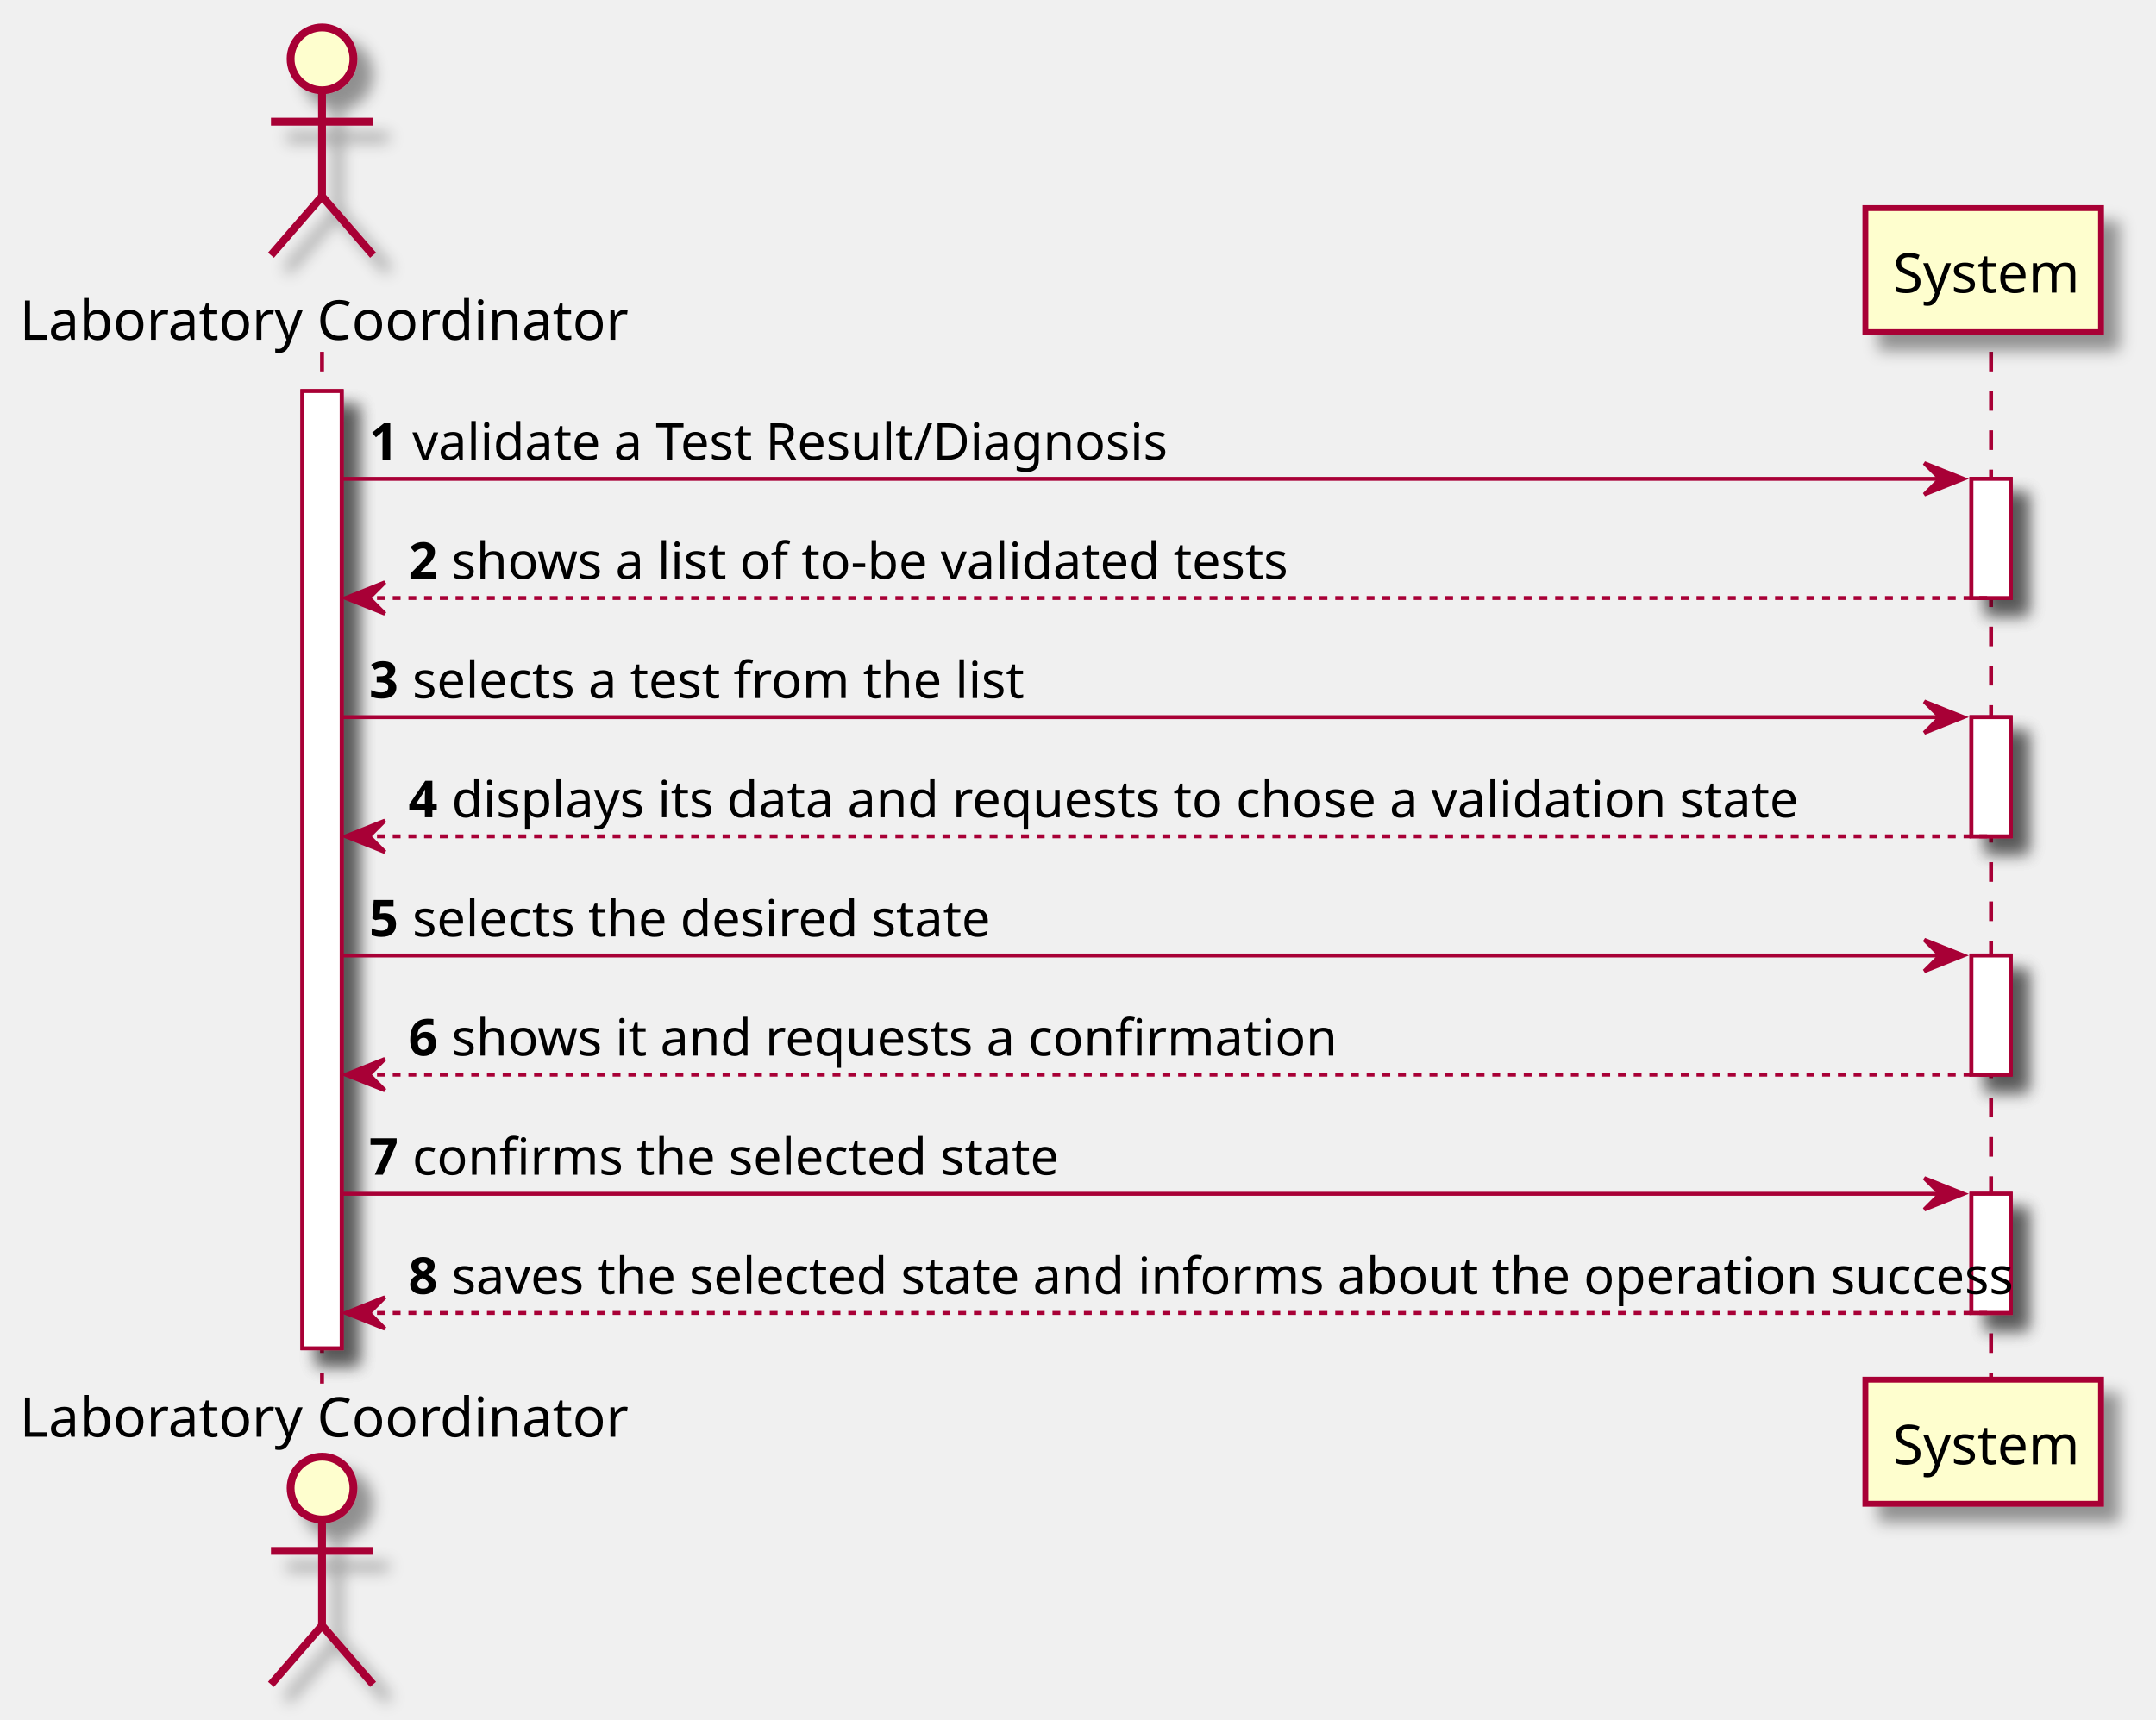
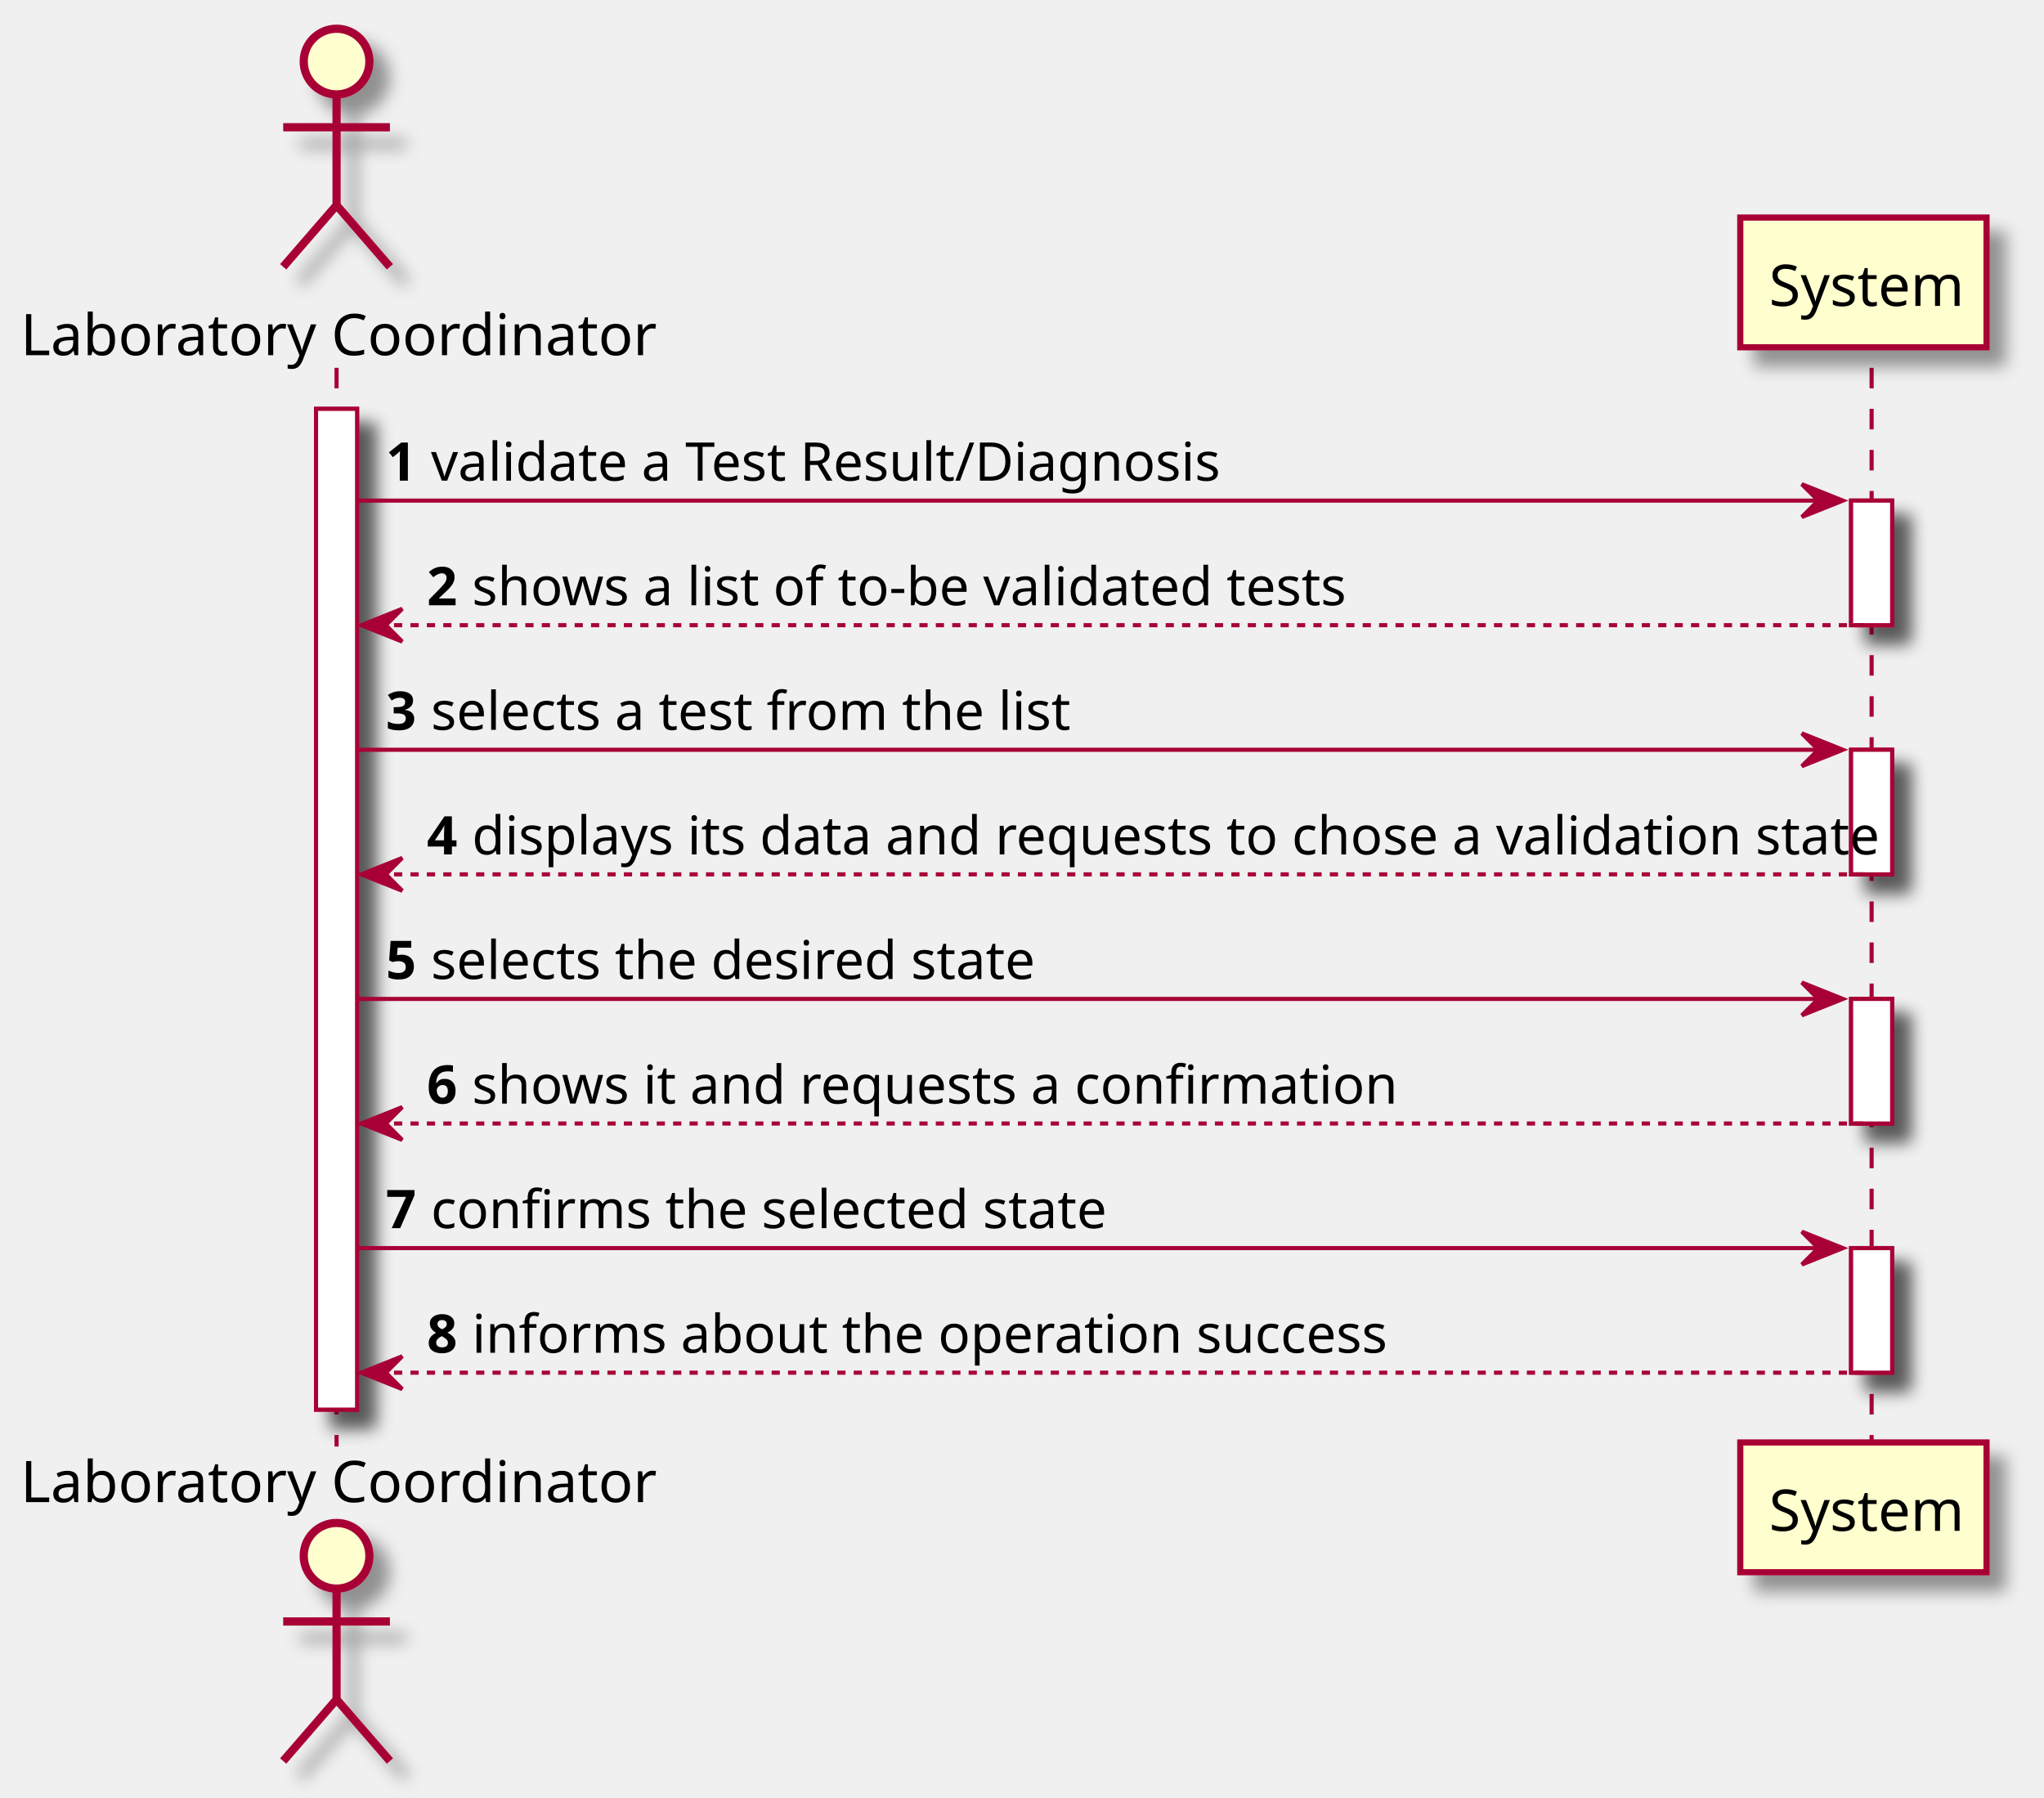
- <svg xmlns="http://www.w3.org/2000/svg" contentScriptType="application/ecmascript" contentStyleType="text/css" height="438px" preserveAspectRatio="none" style="width:549px;height:438px;" version="1.1" viewBox="0 0 549 438" width="549px" zoomAndPan="magnify">
+ <svg xmlns="http://www.w3.org/2000/svg" contentScriptType="application/ecmascript" contentStyleType="text/css" height="438px" preserveAspectRatio="none" style="width:498px;height:438px;" version="1.1" viewBox="0 0 498 438" width="498px" zoomAndPan="magnify">
  <defs>
-     <filter height="300%" id="f15vfddfnsqfny" width="300%" x="-1" y="-1">
+     <filter height="300%" id="f1x24cobg8nap2" width="300%" x="-1" y="-1">
      <feGaussianBlur result="blurOut" stdDeviation="2.0" />
      <feColorMatrix in="blurOut" result="blurOut2" type="matrix" values="0 0 0 0 0 0 0 0 0 0 0 0 0 0 0 0 0 0 .4 0" />
      <feOffset dx="4.0" dy="4.0" in="blurOut2" result="blurOut3" />
      <feBlend in="SourceGraphic" in2="blurOut3" mode="normal" />
    </filter>
  </defs>
  <g>
-     <rect fill="#FFFFFF" filter="url(#f15vfddfnsqfny)" height="243.812" style="stroke:#A80036;stroke-width:1.0;" width="10" x="77" y="99.609" />
-     <rect fill="#FFFFFF" filter="url(#f15vfddfnsqfny)" height="30.352" style="stroke:#A80036;stroke-width:1.0;" width="10" x="502" y="121.961" />
-     <rect fill="#FFFFFF" filter="url(#f15vfddfnsqfny)" height="30.352" style="stroke:#A80036;stroke-width:1.0;" width="10" x="502" y="182.664" />
-     <rect fill="#FFFFFF" filter="url(#f15vfddfnsqfny)" height="30.352" style="stroke:#A80036;stroke-width:1.0;" width="10" x="502" y="243.367" />
-     <rect fill="#FFFFFF" filter="url(#f15vfddfnsqfny)" height="30.352" style="stroke:#A80036;stroke-width:1.0;" width="10" x="502" y="304.07" />
+     <rect fill="#FFFFFF" filter="url(#f1x24cobg8nap2)" height="243.812" style="stroke:#A80036;stroke-width:1.0;" width="10" x="77" y="99.609" />
+     <rect fill="#FFFFFF" filter="url(#f1x24cobg8nap2)" height="30.352" style="stroke:#A80036;stroke-width:1.0;" width="10" x="451" y="121.961" />
+     <rect fill="#FFFFFF" filter="url(#f1x24cobg8nap2)" height="30.352" style="stroke:#A80036;stroke-width:1.0;" width="10" x="451" y="182.664" />
+     <rect fill="#FFFFFF" filter="url(#f1x24cobg8nap2)" height="30.352" style="stroke:#A80036;stroke-width:1.0;" width="10" x="451" y="243.367" />
+     <rect fill="#FFFFFF" filter="url(#f1x24cobg8nap2)" height="30.352" style="stroke:#A80036;stroke-width:1.0;" width="10" x="451" y="304.07" />
    <line style="stroke:#A80036;stroke-width:1.0;stroke-dasharray:5.0,5.0;" x1="82" x2="82" y1="89.609" y2="352.422" />
-     <line style="stroke:#A80036;stroke-width:1.0;stroke-dasharray:5.0,5.0;" x1="507" x2="507" y1="89.609" y2="352.422" />
+     <line style="stroke:#A80036;stroke-width:1.0;stroke-dasharray:5.0,5.0;" x1="456" x2="456" y1="89.609" y2="352.422" />
    <text fill="#000000" font-family="sans-serif" font-size="14" lengthAdjust="spacing" textLength="148" x="5" y="86.533">Laboratory Coordinator</text>
-     <ellipse cx="82" cy="15" fill="#FEFECE" filter="url(#f15vfddfnsqfny)" rx="8" ry="8" style="stroke:#A80036;stroke-width:2.0;" />
-     <path d="M82,23 L82,50 M69,31 L95,31 M82,50 L69,65 M82,50 L95,65 " fill="none" filter="url(#f15vfddfnsqfny)" style="stroke:#A80036;stroke-width:2.0;" />
+     <ellipse cx="82" cy="15" fill="#FEFECE" filter="url(#f1x24cobg8nap2)" rx="8" ry="8" style="stroke:#A80036;stroke-width:2.0;" />
+     <path d="M82,23 L82,50 M69,31 L95,31 M82,50 L69,65 M82,50 L95,65 " fill="none" filter="url(#f1x24cobg8nap2)" style="stroke:#A80036;stroke-width:2.0;" />
    <text fill="#000000" font-family="sans-serif" font-size="14" lengthAdjust="spacing" textLength="148" x="5" y="365.955">Laboratory Coordinator</text>
-     <ellipse cx="82" cy="379.031" fill="#FEFECE" filter="url(#f15vfddfnsqfny)" rx="8" ry="8" style="stroke:#A80036;stroke-width:2.0;" />
-     <path d="M82,387.031 L82,414.031 M69,395.031 L95,395.031 M82,414.031 L69,429.031 M82,414.031 L95,429.031 " fill="none" filter="url(#f15vfddfnsqfny)" style="stroke:#A80036;stroke-width:2.0;" />
-     <rect fill="#FEFECE" filter="url(#f15vfddfnsqfny)" height="31.609" style="stroke:#A80036;stroke-width:1.5;" width="60" x="475" y="53" />
-     <text fill="#000000" font-family="sans-serif" font-size="14" lengthAdjust="spacing" textLength="46" x="482" y="74.533">System</text>
-     <rect fill="#FEFECE" filter="url(#f15vfddfnsqfny)" height="31.609" style="stroke:#A80036;stroke-width:1.5;" width="60" x="475" y="351.422" />
-     <text fill="#000000" font-family="sans-serif" font-size="14" lengthAdjust="spacing" textLength="46" x="482" y="372.955">System</text>
-     <rect fill="#FFFFFF" filter="url(#f15vfddfnsqfny)" height="243.812" style="stroke:#A80036;stroke-width:1.0;" width="10" x="77" y="99.609" />
-     <rect fill="#FFFFFF" filter="url(#f15vfddfnsqfny)" height="30.352" style="stroke:#A80036;stroke-width:1.0;" width="10" x="502" y="121.961" />
-     <rect fill="#FFFFFF" filter="url(#f15vfddfnsqfny)" height="30.352" style="stroke:#A80036;stroke-width:1.0;" width="10" x="502" y="182.664" />
-     <rect fill="#FFFFFF" filter="url(#f15vfddfnsqfny)" height="30.352" style="stroke:#A80036;stroke-width:1.0;" width="10" x="502" y="243.367" />
-     <rect fill="#FFFFFF" filter="url(#f15vfddfnsqfny)" height="30.352" style="stroke:#A80036;stroke-width:1.0;" width="10" x="502" y="304.07" />
-     <polygon fill="#A80036" points="490,117.961,500,121.961,490,125.961,494,121.961" style="stroke:#A80036;stroke-width:1.0;" />
-     <line style="stroke:#A80036;stroke-width:1.0;" x1="87" x2="496" y1="121.961" y2="121.961" />
+     <ellipse cx="82" cy="379.031" fill="#FEFECE" filter="url(#f1x24cobg8nap2)" rx="8" ry="8" style="stroke:#A80036;stroke-width:2.0;" />
+     <path d="M82,387.031 L82,414.031 M69,395.031 L95,395.031 M82,414.031 L69,429.031 M82,414.031 L95,429.031 " fill="none" filter="url(#f1x24cobg8nap2)" style="stroke:#A80036;stroke-width:2.0;" />
+     <rect fill="#FEFECE" filter="url(#f1x24cobg8nap2)" height="31.609" style="stroke:#A80036;stroke-width:1.5;" width="60" x="424" y="53" />
+     <text fill="#000000" font-family="sans-serif" font-size="14" lengthAdjust="spacing" textLength="46" x="431" y="74.533">System</text>
+     <rect fill="#FEFECE" filter="url(#f1x24cobg8nap2)" height="31.609" style="stroke:#A80036;stroke-width:1.5;" width="60" x="424" y="351.422" />
+     <text fill="#000000" font-family="sans-serif" font-size="14" lengthAdjust="spacing" textLength="46" x="431" y="372.955">System</text>
+     <rect fill="#FFFFFF" filter="url(#f1x24cobg8nap2)" height="243.812" style="stroke:#A80036;stroke-width:1.0;" width="10" x="77" y="99.609" />
+     <rect fill="#FFFFFF" filter="url(#f1x24cobg8nap2)" height="30.352" style="stroke:#A80036;stroke-width:1.0;" width="10" x="451" y="121.961" />
+     <rect fill="#FFFFFF" filter="url(#f1x24cobg8nap2)" height="30.352" style="stroke:#A80036;stroke-width:1.0;" width="10" x="451" y="182.664" />
+     <rect fill="#FFFFFF" filter="url(#f1x24cobg8nap2)" height="30.352" style="stroke:#A80036;stroke-width:1.0;" width="10" x="451" y="243.367" />
+     <rect fill="#FFFFFF" filter="url(#f1x24cobg8nap2)" height="30.352" style="stroke:#A80036;stroke-width:1.0;" width="10" x="451" y="304.07" />
+     <polygon fill="#A80036" points="439,117.961,449,121.961,439,125.961,443,121.961" style="stroke:#A80036;stroke-width:1.0;" />
+     <line style="stroke:#A80036;stroke-width:1.0;" x1="87" x2="445" y1="121.961" y2="121.961" />
    <text fill="#000000" font-family="sans-serif" font-size="13" font-weight="bold" lengthAdjust="spacing" textLength="7" x="94" y="117.105">1</text>
    <text fill="#000000" font-family="sans-serif" font-size="13" lengthAdjust="spacing" textLength="185" x="105" y="117.105">validate a Test Result/Diagnosis</text>
    <polygon fill="#A80036" points="98,148.312,88,152.312,98,156.312,94,152.312" style="stroke:#A80036;stroke-width:1.0;" />
-     <line style="stroke:#A80036;stroke-width:1.0;stroke-dasharray:2.0,2.0;" x1="92" x2="506" y1="152.312" y2="152.312" />
+     <line style="stroke:#A80036;stroke-width:1.0;stroke-dasharray:2.0,2.0;" x1="92" x2="455" y1="152.312" y2="152.312" />
    <text fill="#000000" font-family="sans-serif" font-size="13" font-weight="bold" lengthAdjust="spacing" textLength="7" x="104" y="147.456">2</text>
    <text fill="#000000" font-family="sans-serif" font-size="13" lengthAdjust="spacing" textLength="203" x="115" y="147.456">shows a list of to-be validated tests</text>
-     <polygon fill="#A80036" points="490,178.664,500,182.664,490,186.664,494,182.664" style="stroke:#A80036;stroke-width:1.0;" />
-     <line style="stroke:#A80036;stroke-width:1.0;" x1="87" x2="496" y1="182.664" y2="182.664" />
+     <polygon fill="#A80036" points="439,178.664,449,182.664,439,186.664,443,182.664" style="stroke:#A80036;stroke-width:1.0;" />
+     <line style="stroke:#A80036;stroke-width:1.0;" x1="87" x2="445" y1="182.664" y2="182.664" />
    <text fill="#000000" font-family="sans-serif" font-size="13" font-weight="bold" lengthAdjust="spacing" textLength="7" x="94" y="177.808">3</text>
    <text fill="#000000" font-family="sans-serif" font-size="13" lengthAdjust="spacing" textLength="151" x="105" y="177.808">selects a test from the list</text>
    <polygon fill="#A80036" points="98,209.016,88,213.016,98,217.016,94,213.016" style="stroke:#A80036;stroke-width:1.0;" />
-     <line style="stroke:#A80036;stroke-width:1.0;stroke-dasharray:2.0,2.0;" x1="92" x2="506" y1="213.016" y2="213.016" />
+     <line style="stroke:#A80036;stroke-width:1.0;stroke-dasharray:2.0,2.0;" x1="92" x2="455" y1="213.016" y2="213.016" />
    <text fill="#000000" font-family="sans-serif" font-size="13" font-weight="bold" lengthAdjust="spacing" textLength="7" x="104" y="208.159">4</text>
    <text fill="#000000" font-family="sans-serif" font-size="13" lengthAdjust="spacing" textLength="329" x="115" y="208.159">displays its data and requests to chose a validation state</text>
-     <polygon fill="#A80036" points="490,239.367,500,243.367,490,247.367,494,243.367" style="stroke:#A80036;stroke-width:1.0;" />
-     <line style="stroke:#A80036;stroke-width:1.0;" x1="87" x2="496" y1="243.367" y2="243.367" />
+     <polygon fill="#A80036" points="439,239.367,449,243.367,439,247.367,443,243.367" style="stroke:#A80036;stroke-width:1.0;" />
+     <line style="stroke:#A80036;stroke-width:1.0;" x1="87" x2="445" y1="243.367" y2="243.367" />
    <text fill="#000000" font-family="sans-serif" font-size="13" font-weight="bold" lengthAdjust="spacing" textLength="7" x="94" y="238.511">5</text>
    <text fill="#000000" font-family="sans-serif" font-size="13" lengthAdjust="spacing" textLength="143" x="105" y="238.511">selects the desired state</text>
    <polygon fill="#A80036" points="98,269.719,88,273.719,98,277.719,94,273.719" style="stroke:#A80036;stroke-width:1.0;" />
-     <line style="stroke:#A80036;stroke-width:1.0;stroke-dasharray:2.0,2.0;" x1="92" x2="506" y1="273.719" y2="273.719" />
+     <line style="stroke:#A80036;stroke-width:1.0;stroke-dasharray:2.0,2.0;" x1="92" x2="455" y1="273.719" y2="273.719" />
    <text fill="#000000" font-family="sans-serif" font-size="13" font-weight="bold" lengthAdjust="spacing" textLength="7" x="104" y="268.862">6</text>
    <text fill="#000000" font-family="sans-serif" font-size="13" lengthAdjust="spacing" textLength="212" x="115" y="268.862">shows it and requests a confirmation</text>
-     <polygon fill="#A80036" points="490,300.07,500,304.07,490,308.07,494,304.07" style="stroke:#A80036;stroke-width:1.0;" />
-     <line style="stroke:#A80036;stroke-width:1.0;" x1="87" x2="496" y1="304.07" y2="304.07" />
+     <polygon fill="#A80036" points="439,300.07,449,304.07,439,308.07,443,304.07" style="stroke:#A80036;stroke-width:1.0;" />
+     <line style="stroke:#A80036;stroke-width:1.0;" x1="87" x2="445" y1="304.07" y2="304.07" />
    <text fill="#000000" font-family="sans-serif" font-size="13" font-weight="bold" lengthAdjust="spacing" textLength="7" x="94" y="299.214">7</text>
    <text fill="#000000" font-family="sans-serif" font-size="13" lengthAdjust="spacing" textLength="157" x="105" y="299.214">confirms the selected state</text>
    <polygon fill="#A80036" points="98,330.422,88,334.422,98,338.422,94,334.422" style="stroke:#A80036;stroke-width:1.0;" />
-     <line style="stroke:#A80036;stroke-width:1.0;stroke-dasharray:2.0,2.0;" x1="92" x2="506" y1="334.422" y2="334.422" />
+     <line style="stroke:#A80036;stroke-width:1.0;stroke-dasharray:2.0,2.0;" x1="92" x2="455" y1="334.422" y2="334.422" />
    <text fill="#000000" font-family="sans-serif" font-size="13" font-weight="bold" lengthAdjust="spacing" textLength="7" x="104" y="329.565">8</text>
-     <text fill="#000000" font-family="sans-serif" font-size="13" lengthAdjust="spacing" textLength="380" x="115" y="329.565">saves the selected state and informs about the operation success</text>
+     <text fill="#000000" font-family="sans-serif" font-size="13" lengthAdjust="spacing" textLength="210" x="115" y="329.565">informs about the operation success</text>
  </g>
</svg>
